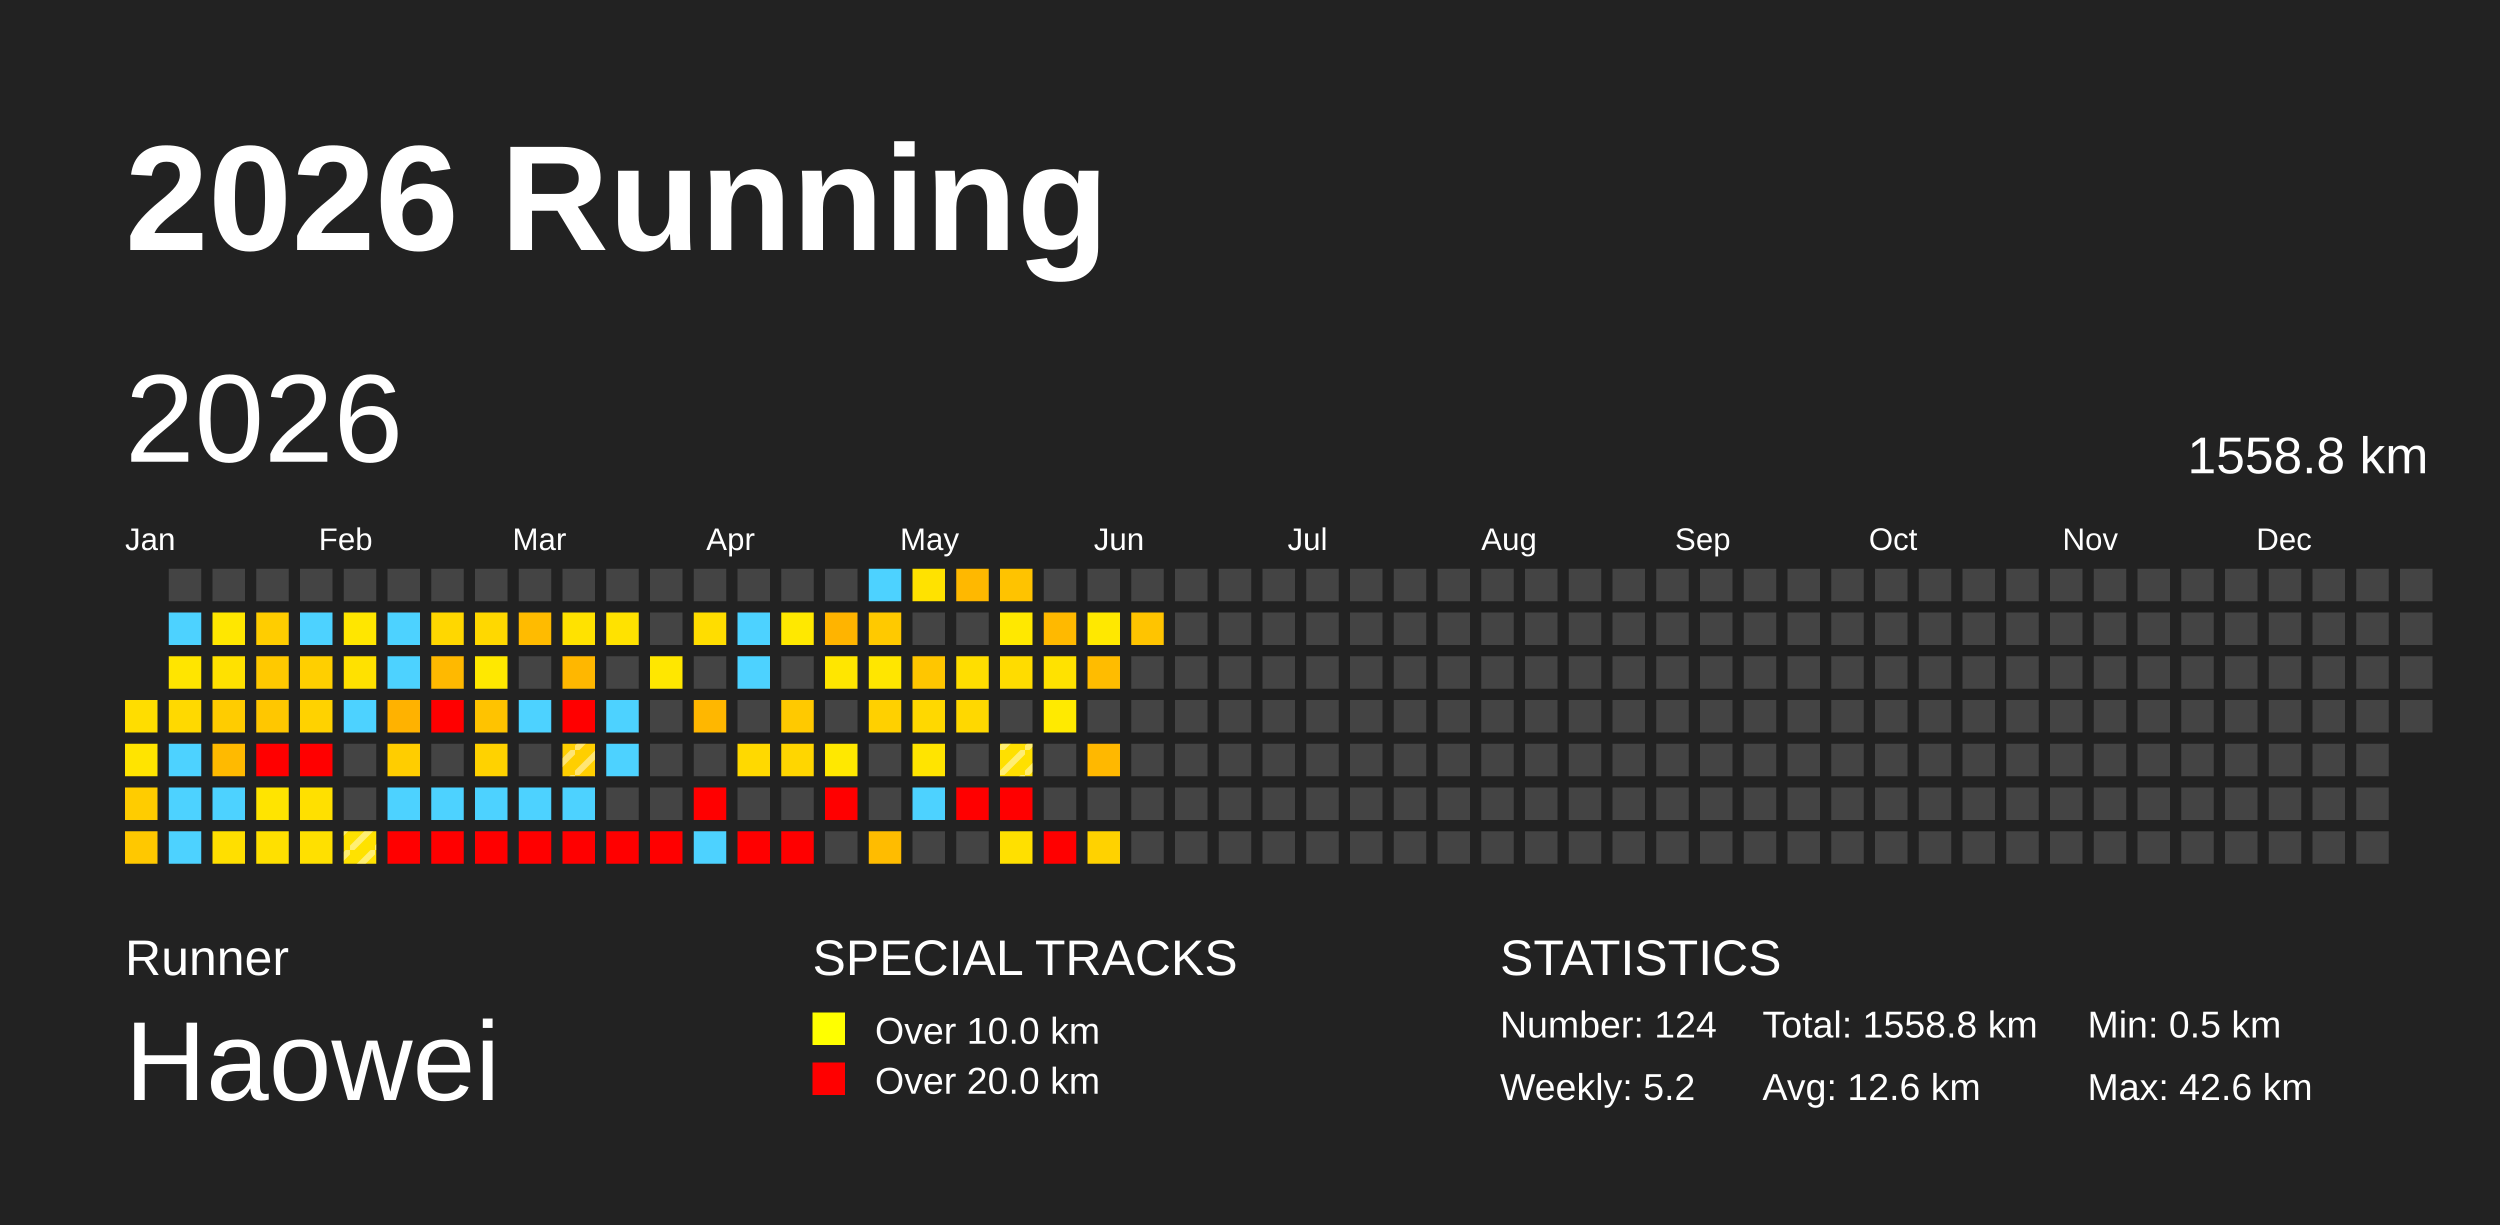
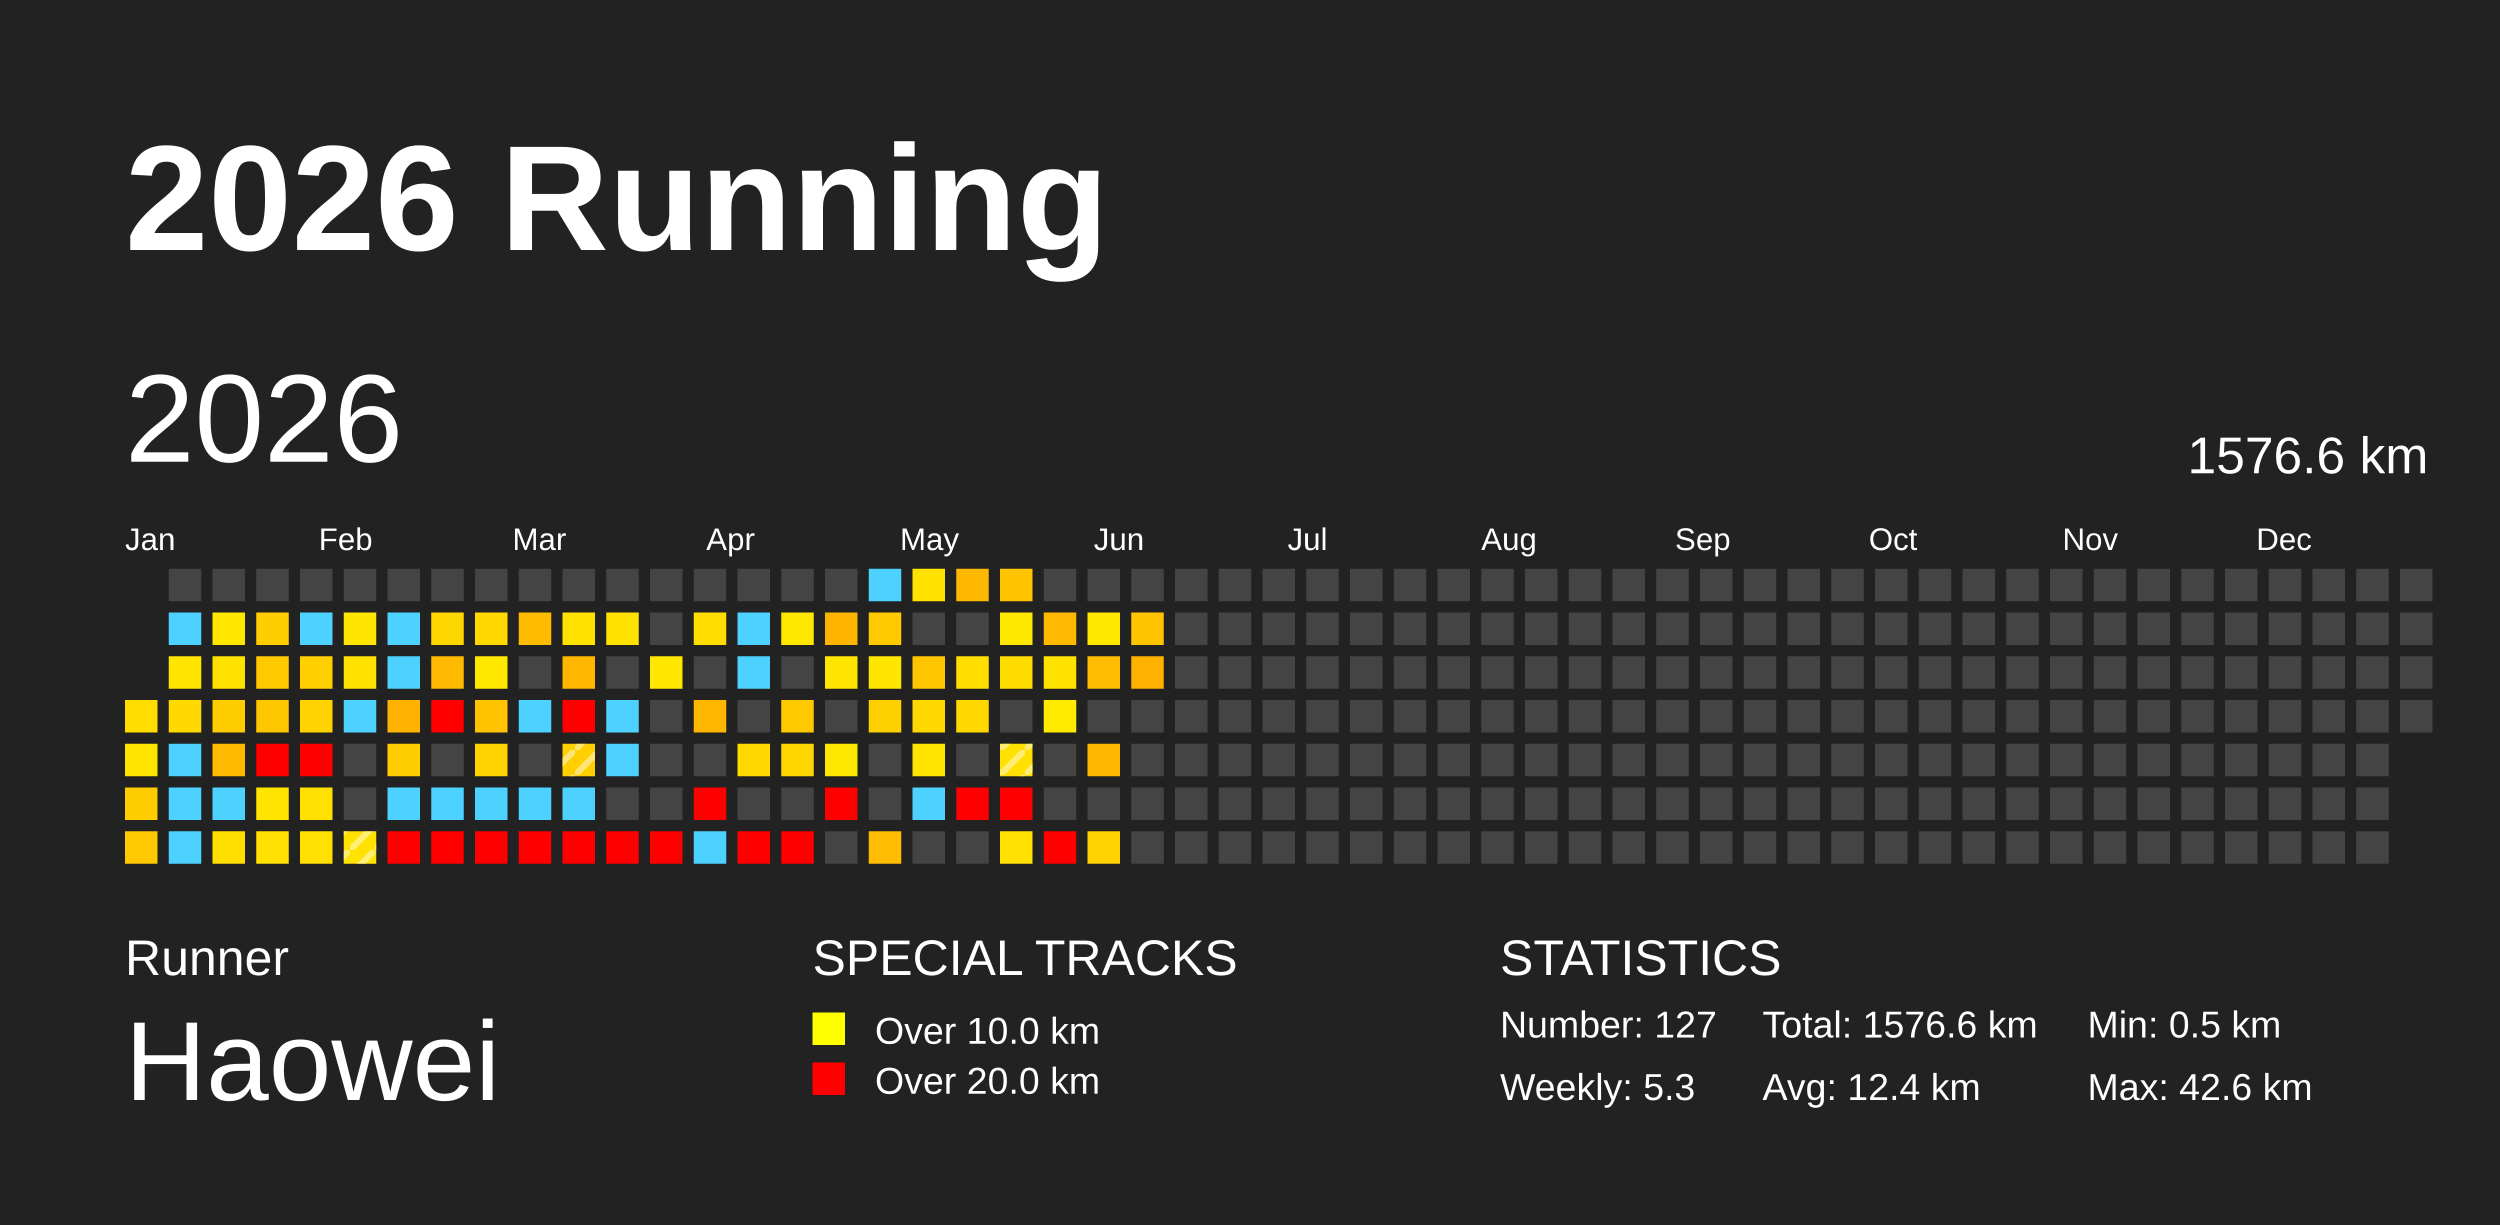
<svg xmlns="http://www.w3.org/2000/svg" baseProfile="full" height="98mm" version="1.1" viewBox="0,0,200,98" width="200mm">
  <defs>
    <pattern height="2" id="indoor-stripe" patternUnits="userSpaceOnUse" width="2">
      <line stroke="white" stroke-opacity="0.45" stroke-width="0.5" x1="0" x2="2" y1="2" y2="0" />
    </pattern>
  </defs>
  <rect fill="#222222" height="98" width="200" x="0" y="0" />
  <text fill="#FFFFFF" style="font-size:12px; font-family:Arial; font-weight:bold;" x="10" y="20">2026 Running</text>
  <text fill="#FFFFFF" style="font-size:4px; font-family:Arial" x="10" y="78">Runner</text>
  <text fill="#FFFFFF" style="font-size:9px; font-family:Arial" x="10" y="88">Haowei</text>
  <text fill="#FFFFFF" style="font-size:4px; font-family:Arial" x="65" y="78">SPECIAL TRACKS</text>
  <rect fill="yellow" height="2.6" width="2.6" x="65" y="81" />
  <text fill="#FFFFFF" style="font-size:3px; font-family:Arial" x="70" y="83.5">Over 10.0 km</text>
  <rect fill="red" height="2.6" width="2.6" x="65" y="85" />
  <text fill="#FFFFFF" style="font-size:3px; font-family:Arial" x="70" y="87.5">Over 20.0 km</text>
  <text fill="#FFFFFF" style="font-size:4px; font-family:Arial" x="120" y="78">STATISTICS</text>
-   <text fill="#FFFFFF" style="font-size:3px; font-family:Arial" x="120" y="83">Number: 124</text>
-   <text fill="#FFFFFF" style="font-size:3px; font-family:Arial" x="120" y="88">Weekly: 5.2</text>
-   <text fill="#FFFFFF" style="font-size:3px; font-family:Arial" x="141" y="83">Total: 1558.8 km</text>
-   <text fill="#FFFFFF" style="font-size:3px; font-family:Arial" x="141" y="88">Avg: 12.6 km</text>
+   <text fill="#FFFFFF" style="font-size:3px; font-family:Arial" x="120" y="83">Number: 127</text>
+   <text fill="#FFFFFF" style="font-size:3px; font-family:Arial" x="120" y="88">Weekly: 5.3</text>
+   <text fill="#FFFFFF" style="font-size:3px; font-family:Arial" x="141" y="83">Total: 1576.6 km</text>
+   <text fill="#FFFFFF" style="font-size:3px; font-family:Arial" x="141" y="88">Avg: 12.4 km</text>
  <text fill="#FFFFFF" style="font-size:3px; font-family:Arial" x="167" y="83">Min: 0.5 km</text>
  <text fill="#FFFFFF" style="font-size:3px; font-family:Arial" x="167" y="88">Max: 42.6 km</text>
  <text dominant-baseline="hanging" fill="#FFFFFF" style="font-size:10.0px; font-family:Arial;" x="10" y="30">2026</text>
-   <text dominant-baseline="hanging" fill="#FFFFFF" style="font-size:4.125px; font-family:Arial;" x="175" y="35">1558.8 km</text>
+   <text dominant-baseline="hanging" fill="#FFFFFF" style="font-size:4.125px; font-family:Arial;" x="175" y="35">1576.6 km</text>
  <text fill="#FFFFFF" style="font-size:2.5px; font-family:Arial" x="10.0" y="44">Jan</text>
  <text fill="#FFFFFF" style="font-size:2.5px; font-family:Arial" x="25.5" y="44">Feb</text>
  <text fill="#FFFFFF" style="font-size:2.5px; font-family:Arial" x="41.0" y="44">Mar</text>
  <text fill="#FFFFFF" style="font-size:2.5px; font-family:Arial" x="56.5" y="44">Apr</text>
  <text fill="#FFFFFF" style="font-size:2.5px; font-family:Arial" x="72.0" y="44">May</text>
  <text fill="#FFFFFF" style="font-size:2.5px; font-family:Arial" x="87.5" y="44">Jun</text>
  <text fill="#FFFFFF" style="font-size:2.5px; font-family:Arial" x="103.0" y="44">Jul</text>
  <text fill="#FFFFFF" style="font-size:2.5px; font-family:Arial" x="118.5" y="44">Aug</text>
  <text fill="#FFFFFF" style="font-size:2.5px; font-family:Arial" x="134.0" y="44">Sep</text>
  <text fill="#FFFFFF" style="font-size:2.5px; font-family:Arial" x="149.5" y="44">Oct</text>
  <text fill="#FFFFFF" style="font-size:2.5px; font-family:Arial" x="165.0" y="44">Nov</text>
  <text fill="#FFFFFF" style="font-size:2.5px; font-family:Arial" x="180.5" y="44">Dec</text>
  <rect fill="#ffdd00" height="2.6" width="2.6" x="10.0" y="56.0" />
  <rect fill="#ffe400" height="2.6" width="2.6" x="10.0" y="59.5" />
  <rect fill="#ffcc00" height="2.6" width="2.6" x="10.0" y="63.0" />
  <rect fill="#ffc800" height="2.6" width="2.6" x="10.0" y="66.5" />
  <rect fill="#444444" height="2.6" width="2.6" x="13.5" y="45.5" />
  <rect fill="#4dd2ff" height="2.6" width="2.6" x="13.5" y="49.0" />
  <rect fill="#ffe500" height="2.6" width="2.6" x="13.5" y="52.5" />
  <rect fill="#ffd900" height="2.6" width="2.6" x="13.5" y="56.0" />
  <rect fill="#4dd2ff" height="2.6" width="2.6" x="13.5" y="59.5" />
  <rect fill="#4dd2ff" height="2.6" width="2.6" x="13.5" y="63.0" />
  <rect fill="#4dd2ff" height="2.6" width="2.6" x="13.5" y="66.5" />
  <rect fill="#444444" height="2.6" width="2.6" x="17.0" y="45.5" />
  <rect fill="#ffe700" height="2.6" width="2.6" x="17.0" y="49.0" />
  <rect fill="#ffe100" height="2.6" width="2.6" x="17.0" y="52.5" />
  <rect fill="#ffcc00" height="2.6" width="2.6" x="17.0" y="56.0" />
  <rect fill="#ffba00" height="2.6" width="2.6" x="17.0" y="59.5" />
  <rect fill="#4dd2ff" height="2.6" width="2.6" x="17.0" y="63.0" />
  <rect fill="#ffdf00" height="2.6" width="2.6" x="17.0" y="66.5" />
  <rect fill="#444444" height="2.6" width="2.6" x="20.5" y="45.5" />
  <rect fill="#ffcd00" height="2.6" width="2.6" x="20.5" y="49.0" />
  <rect fill="#ffc900" height="2.6" width="2.6" x="20.5" y="52.5" />
  <rect fill="#ffc700" height="2.6" width="2.6" x="20.5" y="56.0" />
  <rect fill="red" height="2.6" width="2.6" x="20.5" y="59.5" />
  <rect fill="#ffe400" height="2.6" width="2.6" x="20.5" y="63.0" />
  <rect fill="#ffe000" height="2.6" width="2.6" x="20.5" y="66.5" />
  <rect fill="#444444" height="2.6" width="2.6" x="24.0" y="45.5" />
  <rect fill="#4dd2ff" height="2.6" width="2.6" x="24.0" y="49.0" />
  <rect fill="#ffcf00" height="2.6" width="2.6" x="24.0" y="52.5" />
  <rect fill="#ffd200" height="2.6" width="2.6" x="24.0" y="56.0" />
  <rect fill="red" height="2.6" width="2.6" x="24.0" y="59.5" />
  <rect fill="#ffe000" height="2.6" width="2.6" x="24.0" y="63.0" />
  <rect fill="#ffe000" height="2.6" width="2.6" x="24.0" y="66.5" />
  <rect fill="#444444" height="2.6" width="2.6" x="27.5" y="45.5" />
  <rect fill="#ffe600" height="2.6" width="2.6" x="27.5" y="49.0" />
  <rect fill="#ffe100" height="2.6" width="2.6" x="27.5" y="52.5" />
  <rect fill="#4dd2ff" height="2.6" width="2.6" x="27.5" y="56.0" />
  <rect fill="#444444" height="2.6" width="2.6" x="27.5" y="59.5" />
  <rect fill="#444444" height="2.6" width="2.6" x="27.5" y="63.0" />
  <rect fill="#ffe200" height="2.6" width="2.6" x="27.5" y="66.5" />
  <rect fill="url(#indoor-stripe)" height="2.6" style="pointer-events: none;" width="2.6" x="27.5" y="66.5" />
  <rect fill="#444444" height="2.6" width="2.6" x="31.0" y="45.5" />
  <rect fill="#4dd2ff" height="2.6" width="2.6" x="31.0" y="49.0" />
  <rect fill="#4dd2ff" height="2.6" width="2.6" x="31.0" y="52.5" />
  <rect fill="#ffb200" height="2.6" width="2.6" x="31.0" y="56.0" />
  <rect fill="#ffcd00" height="2.6" width="2.6" x="31.0" y="59.5" />
  <rect fill="#4dd2ff" height="2.6" width="2.6" x="31.0" y="63.0" />
  <rect fill="red" height="2.6" width="2.6" x="31.0" y="66.5" />
  <rect fill="#444444" height="2.6" width="2.6" x="34.5" y="45.5" />
  <rect fill="#ffd700" height="2.6" width="2.6" x="34.5" y="49.0" />
  <rect fill="#ffb900" height="2.6" width="2.6" x="34.5" y="52.5" />
  <rect fill="red" height="2.6" width="2.6" x="34.5" y="56.0" />
  <rect fill="#444444" height="2.6" width="2.6" x="34.5" y="59.5" />
  <rect fill="#4dd2ff" height="2.6" width="2.6" x="34.5" y="63.0" />
  <rect fill="red" height="2.6" width="2.6" x="34.5" y="66.5" />
  <rect fill="#444444" height="2.6" width="2.6" x="38.0" y="45.5" />
  <rect fill="#ffd800" height="2.6" width="2.6" x="38.0" y="49.0" />
  <rect fill="#ffe800" height="2.6" width="2.6" x="38.0" y="52.5" />
  <rect fill="#ffc300" height="2.6" width="2.6" x="38.0" y="56.0" />
  <rect fill="#ffd200" height="2.6" width="2.6" x="38.0" y="59.5" />
  <rect fill="#4dd2ff" height="2.6" width="2.6" x="38.0" y="63.0" />
  <rect fill="red" height="2.6" width="2.6" x="38.0" y="66.5" />
  <rect fill="#444444" height="2.6" width="2.6" x="41.5" y="45.5" />
  <rect fill="#ffbb00" height="2.6" width="2.6" x="41.5" y="49.0" />
  <rect fill="#444444" height="2.6" width="2.6" x="41.5" y="52.5" />
  <rect fill="#4dd2ff" height="2.6" width="2.6" x="41.5" y="56.0" />
  <rect fill="#444444" height="2.6" width="2.6" x="41.5" y="59.5" />
  <rect fill="#4dd2ff" height="2.6" width="2.6" x="41.5" y="63.0" />
  <rect fill="red" height="2.6" width="2.6" x="41.5" y="66.5" />
  <rect fill="#444444" height="2.6" width="2.6" x="45.0" y="45.5" />
  <rect fill="#ffe200" height="2.6" width="2.6" x="45.0" y="49.0" />
  <rect fill="#ffb700" height="2.6" width="2.6" x="45.0" y="52.5" />
  <rect fill="red" height="2.6" width="2.6" x="45.0" y="56.0" />
  <rect fill="#ffcf00" height="2.6" width="2.6" x="45.0" y="59.5" />
  <rect fill="url(#indoor-stripe)" height="2.6" style="pointer-events: none;" width="2.6" x="45.0" y="59.5" />
  <rect fill="#4dd2ff" height="2.6" width="2.6" x="45.0" y="63.0" />
  <rect fill="red" height="2.6" width="2.6" x="45.0" y="66.5" />
  <rect fill="#444444" height="2.6" width="2.6" x="48.5" y="45.5" />
  <rect fill="#ffe200" height="2.6" width="2.6" x="48.5" y="49.0" />
  <rect fill="#444444" height="2.6" width="2.6" x="48.5" y="52.5" />
  <rect fill="#4dd2ff" height="2.6" width="2.6" x="48.5" y="56.0" />
  <rect fill="#4dd2ff" height="2.6" width="2.6" x="48.5" y="59.5" />
  <rect fill="#444444" height="2.6" width="2.6" x="48.5" y="63.0" />
  <rect fill="red" height="2.6" width="2.6" x="48.5" y="66.5" />
  <rect fill="#444444" height="2.6" width="2.6" x="52.0" y="45.5" />
  <rect fill="#444444" height="2.6" width="2.6" x="52.0" y="49.0" />
  <rect fill="#ffe700" height="2.6" width="2.6" x="52.0" y="52.5" />
  <rect fill="#444444" height="2.6" width="2.6" x="52.0" y="56.0" />
  <rect fill="#444444" height="2.6" width="2.6" x="52.0" y="59.5" />
  <rect fill="#444444" height="2.6" width="2.6" x="52.0" y="63.0" />
  <rect fill="red" height="2.6" width="2.6" x="52.0" y="66.5" />
  <rect fill="#444444" height="2.6" width="2.6" x="55.5" y="45.5" />
  <rect fill="#ffdd00" height="2.6" width="2.6" x="55.5" y="49.0" />
  <rect fill="#444444" height="2.6" width="2.6" x="55.5" y="52.5" />
  <rect fill="#ffb700" height="2.6" width="2.6" x="55.5" y="56.0" />
  <rect fill="#444444" height="2.6" width="2.6" x="55.5" y="59.5" />
  <rect fill="red" height="2.6" width="2.6" x="55.5" y="63.0" />
  <rect fill="#4dd2ff" height="2.6" width="2.6" x="55.5" y="66.5" />
  <rect fill="#444444" height="2.6" width="2.6" x="59.0" y="45.5" />
  <rect fill="#4dd2ff" height="2.6" width="2.6" x="59.0" y="49.0" />
  <rect fill="#4dd2ff" height="2.6" width="2.6" x="59.0" y="52.5" />
  <rect fill="#444444" height="2.6" width="2.6" x="59.0" y="56.0" />
  <rect fill="#ffd900" height="2.6" width="2.6" x="59.0" y="59.5" />
  <rect fill="#444444" height="2.6" width="2.6" x="59.0" y="63.0" />
  <rect fill="red" height="2.6" width="2.6" x="59.0" y="66.5" />
  <rect fill="#444444" height="2.6" width="2.6" x="62.5" y="45.5" />
  <rect fill="#ffe800" height="2.6" width="2.6" x="62.5" y="49.0" />
  <rect fill="#444444" height="2.6" width="2.6" x="62.5" y="52.5" />
  <rect fill="#ffc900" height="2.6" width="2.6" x="62.5" y="56.0" />
  <rect fill="#ffd600" height="2.6" width="2.6" x="62.5" y="59.5" />
  <rect fill="#444444" height="2.6" width="2.6" x="62.5" y="63.0" />
  <rect fill="red" height="2.6" width="2.6" x="62.5" y="66.5" />
  <rect fill="#444444" height="2.6" width="2.6" x="66.0" y="45.5" />
  <rect fill="#ffb400" height="2.6" width="2.6" x="66.0" y="49.0" />
  <rect fill="#ffe600" height="2.6" width="2.6" x="66.0" y="52.5" />
  <rect fill="#444444" height="2.6" width="2.6" x="66.0" y="56.0" />
  <rect fill="#ffe800" height="2.6" width="2.6" x="66.0" y="59.5" />
  <rect fill="red" height="2.6" width="2.6" x="66.0" y="63.0" />
  <rect fill="#444444" height="2.6" width="2.6" x="66.0" y="66.5" />
  <rect fill="#4dd2ff" height="2.6" width="2.6" x="69.5" y="45.5" />
  <rect fill="#ffc900" height="2.6" width="2.6" x="69.5" y="49.0" />
  <rect fill="#ffe600" height="2.6" width="2.6" x="69.5" y="52.5" />
  <rect fill="#ffd000" height="2.6" width="2.6" x="69.5" y="56.0" />
  <rect fill="#444444" height="2.6" width="2.6" x="69.5" y="59.5" />
  <rect fill="#444444" height="2.6" width="2.6" x="69.5" y="63.0" />
  <rect fill="#ffbc00" height="2.6" width="2.6" x="69.5" y="66.5" />
  <rect fill="#ffe200" height="2.6" width="2.6" x="73.0" y="45.5" />
  <rect fill="#444444" height="2.6" width="2.6" x="73.0" y="49.0" />
  <rect fill="#ffc600" height="2.6" width="2.6" x="73.0" y="52.5" />
  <rect fill="#ffd800" height="2.6" width="2.6" x="73.0" y="56.0" />
  <rect fill="#ffe400" height="2.6" width="2.6" x="73.0" y="59.5" />
  <rect fill="#4dd2ff" height="2.6" width="2.6" x="73.0" y="63.0" />
  <rect fill="#444444" height="2.6" width="2.6" x="73.0" y="66.5" />
  <rect fill="#ffb800" height="2.6" width="2.6" x="76.5" y="45.5" />
  <rect fill="#444444" height="2.6" width="2.6" x="76.5" y="49.0" />
  <rect fill="#ffde00" height="2.6" width="2.6" x="76.5" y="52.5" />
  <rect fill="#ffd800" height="2.6" width="2.6" x="76.5" y="56.0" />
  <rect fill="#444444" height="2.6" width="2.6" x="76.5" y="59.5" />
  <rect fill="red" height="2.6" width="2.6" x="76.5" y="63.0" />
  <rect fill="#444444" height="2.6" width="2.6" x="76.5" y="66.5" />
  <rect fill="#ffc300" height="2.6" width="2.6" x="80.0" y="45.5" />
  <rect fill="#ffe800" height="2.6" width="2.6" x="80.0" y="49.0" />
  <rect fill="#ffdc00" height="2.6" width="2.6" x="80.0" y="52.5" />
  <rect fill="#444444" height="2.6" width="2.6" x="80.0" y="56.0" />
  <rect fill="#ffe000" height="2.6" width="2.6" x="80.0" y="59.5" />
  <rect fill="url(#indoor-stripe)" height="2.6" style="pointer-events: none;" width="2.6" x="80.0" y="59.5" />
  <rect fill="red" height="2.6" width="2.6" x="80.0" y="63.0" />
  <rect fill="#ffe000" height="2.6" width="2.6" x="80.0" y="66.5" />
  <rect fill="#444444" height="2.6" width="2.6" x="83.5" y="45.5" />
  <rect fill="#ffb900" height="2.6" width="2.6" x="83.5" y="49.0" />
  <rect fill="#ffe200" height="2.6" width="2.6" x="83.5" y="52.5" />
  <rect fill="#ffea00" height="2.6" width="2.6" x="83.5" y="56.0" />
  <rect fill="#444444" height="2.6" width="2.6" x="83.5" y="59.5" />
  <rect fill="#444444" height="2.6" width="2.6" x="83.5" y="63.0" />
  <rect fill="red" height="2.6" width="2.6" x="83.5" y="66.5" />
  <rect fill="#444444" height="2.6" width="2.6" x="87.0" y="45.5" />
  <rect fill="#ffe800" height="2.6" width="2.6" x="87.0" y="49.0" />
  <rect fill="#ffbc00" height="2.6" width="2.6" x="87.0" y="52.5" />
  <rect fill="#444444" height="2.6" width="2.6" x="87.0" y="56.0" />
  <rect fill="#ffb800" height="2.6" width="2.6" x="87.0" y="59.5" />
  <rect fill="#444444" height="2.6" width="2.6" x="87.0" y="63.0" />
  <rect fill="#ffd200" height="2.6" width="2.6" x="87.0" y="66.5" />
  <rect fill="#444444" height="2.6" width="2.6" x="90.5" y="45.5" />
  <rect fill="#ffc400" height="2.6" width="2.6" x="90.5" y="49.0" />
-   <rect fill="#444444" height="2.6" width="2.6" x="90.5" y="52.5" />
+   <rect fill="#ffb100" height="2.6" width="2.6" x="90.5" y="52.5" />
  <rect fill="#444444" height="2.6" width="2.6" x="90.5" y="56.0" />
  <rect fill="#444444" height="2.6" width="2.6" x="90.5" y="59.5" />
  <rect fill="#444444" height="2.6" width="2.6" x="90.5" y="63.0" />
  <rect fill="#444444" height="2.6" width="2.6" x="90.5" y="66.5" />
  <rect fill="#444444" height="2.6" width="2.6" x="94.0" y="45.5" />
  <rect fill="#444444" height="2.6" width="2.6" x="94.0" y="49.0" />
  <rect fill="#444444" height="2.6" width="2.6" x="94.0" y="52.5" />
  <rect fill="#444444" height="2.6" width="2.6" x="94.0" y="56.0" />
  <rect fill="#444444" height="2.6" width="2.6" x="94.0" y="59.5" />
  <rect fill="#444444" height="2.6" width="2.6" x="94.0" y="63.0" />
  <rect fill="#444444" height="2.6" width="2.6" x="94.0" y="66.5" />
  <rect fill="#444444" height="2.6" width="2.6" x="97.5" y="45.5" />
  <rect fill="#444444" height="2.6" width="2.6" x="97.5" y="49.0" />
  <rect fill="#444444" height="2.6" width="2.6" x="97.5" y="52.5" />
  <rect fill="#444444" height="2.6" width="2.6" x="97.5" y="56.0" />
  <rect fill="#444444" height="2.6" width="2.6" x="97.5" y="59.5" />
  <rect fill="#444444" height="2.6" width="2.6" x="97.5" y="63.0" />
  <rect fill="#444444" height="2.6" width="2.6" x="97.5" y="66.5" />
  <rect fill="#444444" height="2.6" width="2.6" x="101.0" y="45.5" />
  <rect fill="#444444" height="2.6" width="2.6" x="101.0" y="49.0" />
  <rect fill="#444444" height="2.6" width="2.6" x="101.0" y="52.5" />
  <rect fill="#444444" height="2.6" width="2.6" x="101.0" y="56.0" />
  <rect fill="#444444" height="2.6" width="2.6" x="101.0" y="59.5" />
  <rect fill="#444444" height="2.6" width="2.6" x="101.0" y="63.0" />
  <rect fill="#444444" height="2.6" width="2.6" x="101.0" y="66.5" />
  <rect fill="#444444" height="2.6" width="2.6" x="104.5" y="45.5" />
  <rect fill="#444444" height="2.6" width="2.6" x="104.5" y="49.0" />
  <rect fill="#444444" height="2.6" width="2.6" x="104.5" y="52.5" />
  <rect fill="#444444" height="2.6" width="2.6" x="104.5" y="56.0" />
  <rect fill="#444444" height="2.6" width="2.6" x="104.5" y="59.5" />
  <rect fill="#444444" height="2.6" width="2.6" x="104.5" y="63.0" />
  <rect fill="#444444" height="2.6" width="2.6" x="104.5" y="66.5" />
  <rect fill="#444444" height="2.6" width="2.6" x="108.0" y="45.5" />
  <rect fill="#444444" height="2.6" width="2.6" x="108.0" y="49.0" />
  <rect fill="#444444" height="2.6" width="2.6" x="108.0" y="52.5" />
  <rect fill="#444444" height="2.6" width="2.6" x="108.0" y="56.0" />
  <rect fill="#444444" height="2.6" width="2.6" x="108.0" y="59.5" />
  <rect fill="#444444" height="2.6" width="2.6" x="108.0" y="63.0" />
  <rect fill="#444444" height="2.6" width="2.6" x="108.0" y="66.5" />
  <rect fill="#444444" height="2.6" width="2.6" x="111.5" y="45.5" />
  <rect fill="#444444" height="2.6" width="2.6" x="111.5" y="49.0" />
  <rect fill="#444444" height="2.6" width="2.6" x="111.5" y="52.5" />
  <rect fill="#444444" height="2.6" width="2.6" x="111.5" y="56.0" />
  <rect fill="#444444" height="2.6" width="2.6" x="111.5" y="59.5" />
  <rect fill="#444444" height="2.6" width="2.6" x="111.5" y="63.0" />
  <rect fill="#444444" height="2.6" width="2.6" x="111.5" y="66.5" />
  <rect fill="#444444" height="2.6" width="2.6" x="115.0" y="45.5" />
  <rect fill="#444444" height="2.6" width="2.6" x="115.0" y="49.0" />
  <rect fill="#444444" height="2.6" width="2.6" x="115.0" y="52.5" />
  <rect fill="#444444" height="2.6" width="2.6" x="115.0" y="56.0" />
  <rect fill="#444444" height="2.6" width="2.6" x="115.0" y="59.5" />
  <rect fill="#444444" height="2.6" width="2.6" x="115.0" y="63.0" />
  <rect fill="#444444" height="2.6" width="2.6" x="115.0" y="66.5" />
  <rect fill="#444444" height="2.6" width="2.6" x="118.5" y="45.5" />
  <rect fill="#444444" height="2.6" width="2.6" x="118.5" y="49.0" />
  <rect fill="#444444" height="2.6" width="2.6" x="118.5" y="52.5" />
  <rect fill="#444444" height="2.6" width="2.6" x="118.5" y="56.0" />
  <rect fill="#444444" height="2.6" width="2.6" x="118.5" y="59.5" />
  <rect fill="#444444" height="2.6" width="2.6" x="118.5" y="63.0" />
  <rect fill="#444444" height="2.6" width="2.6" x="118.5" y="66.5" />
  <rect fill="#444444" height="2.6" width="2.6" x="122.0" y="45.5" />
  <rect fill="#444444" height="2.6" width="2.6" x="122.0" y="49.0" />
  <rect fill="#444444" height="2.6" width="2.6" x="122.0" y="52.5" />
  <rect fill="#444444" height="2.6" width="2.6" x="122.0" y="56.0" />
  <rect fill="#444444" height="2.6" width="2.6" x="122.0" y="59.5" />
  <rect fill="#444444" height="2.6" width="2.6" x="122.0" y="63.0" />
  <rect fill="#444444" height="2.6" width="2.6" x="122.0" y="66.5" />
  <rect fill="#444444" height="2.6" width="2.6" x="125.5" y="45.5" />
  <rect fill="#444444" height="2.6" width="2.6" x="125.5" y="49.0" />
  <rect fill="#444444" height="2.6" width="2.6" x="125.5" y="52.5" />
  <rect fill="#444444" height="2.6" width="2.6" x="125.5" y="56.0" />
  <rect fill="#444444" height="2.6" width="2.6" x="125.5" y="59.5" />
  <rect fill="#444444" height="2.6" width="2.6" x="125.5" y="63.0" />
  <rect fill="#444444" height="2.6" width="2.6" x="125.5" y="66.5" />
  <rect fill="#444444" height="2.6" width="2.6" x="129.0" y="45.5" />
  <rect fill="#444444" height="2.6" width="2.6" x="129.0" y="49.0" />
  <rect fill="#444444" height="2.6" width="2.6" x="129.0" y="52.5" />
  <rect fill="#444444" height="2.6" width="2.6" x="129.0" y="56.0" />
  <rect fill="#444444" height="2.6" width="2.6" x="129.0" y="59.5" />
  <rect fill="#444444" height="2.6" width="2.6" x="129.0" y="63.0" />
  <rect fill="#444444" height="2.6" width="2.6" x="129.0" y="66.5" />
  <rect fill="#444444" height="2.6" width="2.6" x="132.5" y="45.5" />
  <rect fill="#444444" height="2.6" width="2.6" x="132.5" y="49.0" />
  <rect fill="#444444" height="2.6" width="2.6" x="132.5" y="52.5" />
  <rect fill="#444444" height="2.6" width="2.6" x="132.5" y="56.0" />
  <rect fill="#444444" height="2.6" width="2.6" x="132.5" y="59.5" />
  <rect fill="#444444" height="2.6" width="2.6" x="132.5" y="63.0" />
  <rect fill="#444444" height="2.6" width="2.6" x="132.5" y="66.5" />
  <rect fill="#444444" height="2.6" width="2.6" x="136.0" y="45.5" />
  <rect fill="#444444" height="2.6" width="2.6" x="136.0" y="49.0" />
  <rect fill="#444444" height="2.6" width="2.6" x="136.0" y="52.5" />
  <rect fill="#444444" height="2.6" width="2.6" x="136.0" y="56.0" />
  <rect fill="#444444" height="2.6" width="2.6" x="136.0" y="59.5" />
  <rect fill="#444444" height="2.6" width="2.6" x="136.0" y="63.0" />
  <rect fill="#444444" height="2.6" width="2.6" x="136.0" y="66.5" />
  <rect fill="#444444" height="2.6" width="2.6" x="139.5" y="45.5" />
  <rect fill="#444444" height="2.6" width="2.6" x="139.5" y="49.0" />
  <rect fill="#444444" height="2.6" width="2.6" x="139.5" y="52.5" />
  <rect fill="#444444" height="2.6" width="2.6" x="139.5" y="56.0" />
  <rect fill="#444444" height="2.6" width="2.6" x="139.5" y="59.5" />
  <rect fill="#444444" height="2.6" width="2.6" x="139.5" y="63.0" />
  <rect fill="#444444" height="2.6" width="2.6" x="139.5" y="66.5" />
  <rect fill="#444444" height="2.6" width="2.6" x="143.0" y="45.5" />
  <rect fill="#444444" height="2.6" width="2.6" x="143.0" y="49.0" />
  <rect fill="#444444" height="2.6" width="2.6" x="143.0" y="52.5" />
  <rect fill="#444444" height="2.6" width="2.6" x="143.0" y="56.0" />
  <rect fill="#444444" height="2.6" width="2.6" x="143.0" y="59.5" />
  <rect fill="#444444" height="2.6" width="2.6" x="143.0" y="63.0" />
  <rect fill="#444444" height="2.6" width="2.6" x="143.0" y="66.5" />
  <rect fill="#444444" height="2.6" width="2.6" x="146.5" y="45.5" />
  <rect fill="#444444" height="2.6" width="2.6" x="146.5" y="49.0" />
  <rect fill="#444444" height="2.6" width="2.6" x="146.5" y="52.5" />
  <rect fill="#444444" height="2.6" width="2.6" x="146.5" y="56.0" />
  <rect fill="#444444" height="2.6" width="2.6" x="146.5" y="59.5" />
  <rect fill="#444444" height="2.6" width="2.6" x="146.5" y="63.0" />
  <rect fill="#444444" height="2.6" width="2.6" x="146.5" y="66.5" />
  <rect fill="#444444" height="2.6" width="2.6" x="150.0" y="45.5" />
  <rect fill="#444444" height="2.6" width="2.6" x="150.0" y="49.0" />
  <rect fill="#444444" height="2.6" width="2.6" x="150.0" y="52.5" />
  <rect fill="#444444" height="2.6" width="2.6" x="150.0" y="56.0" />
  <rect fill="#444444" height="2.6" width="2.6" x="150.0" y="59.5" />
  <rect fill="#444444" height="2.6" width="2.6" x="150.0" y="63.0" />
  <rect fill="#444444" height="2.6" width="2.6" x="150.0" y="66.5" />
  <rect fill="#444444" height="2.6" width="2.6" x="153.5" y="45.5" />
  <rect fill="#444444" height="2.6" width="2.6" x="153.5" y="49.0" />
  <rect fill="#444444" height="2.6" width="2.6" x="153.5" y="52.5" />
  <rect fill="#444444" height="2.6" width="2.6" x="153.5" y="56.0" />
  <rect fill="#444444" height="2.6" width="2.6" x="153.5" y="59.5" />
  <rect fill="#444444" height="2.6" width="2.6" x="153.5" y="63.0" />
  <rect fill="#444444" height="2.6" width="2.6" x="153.5" y="66.5" />
  <rect fill="#444444" height="2.6" width="2.6" x="157.0" y="45.5" />
  <rect fill="#444444" height="2.6" width="2.6" x="157.0" y="49.0" />
  <rect fill="#444444" height="2.6" width="2.6" x="157.0" y="52.5" />
  <rect fill="#444444" height="2.6" width="2.6" x="157.0" y="56.0" />
  <rect fill="#444444" height="2.6" width="2.6" x="157.0" y="59.5" />
  <rect fill="#444444" height="2.6" width="2.6" x="157.0" y="63.0" />
  <rect fill="#444444" height="2.6" width="2.6" x="157.0" y="66.5" />
  <rect fill="#444444" height="2.6" width="2.6" x="160.5" y="45.5" />
  <rect fill="#444444" height="2.6" width="2.6" x="160.5" y="49.0" />
  <rect fill="#444444" height="2.6" width="2.6" x="160.5" y="52.5" />
  <rect fill="#444444" height="2.6" width="2.6" x="160.5" y="56.0" />
  <rect fill="#444444" height="2.6" width="2.6" x="160.5" y="59.5" />
  <rect fill="#444444" height="2.6" width="2.6" x="160.5" y="63.0" />
  <rect fill="#444444" height="2.6" width="2.6" x="160.5" y="66.5" />
  <rect fill="#444444" height="2.6" width="2.6" x="164.0" y="45.5" />
  <rect fill="#444444" height="2.6" width="2.6" x="164.0" y="49.0" />
  <rect fill="#444444" height="2.6" width="2.6" x="164.0" y="52.5" />
  <rect fill="#444444" height="2.6" width="2.6" x="164.0" y="56.0" />
  <rect fill="#444444" height="2.6" width="2.6" x="164.0" y="59.5" />
  <rect fill="#444444" height="2.6" width="2.6" x="164.0" y="63.0" />
  <rect fill="#444444" height="2.6" width="2.6" x="164.0" y="66.5" />
  <rect fill="#444444" height="2.6" width="2.6" x="167.5" y="45.5" />
  <rect fill="#444444" height="2.6" width="2.6" x="167.5" y="49.0" />
  <rect fill="#444444" height="2.6" width="2.6" x="167.5" y="52.5" />
  <rect fill="#444444" height="2.6" width="2.6" x="167.5" y="56.0" />
  <rect fill="#444444" height="2.6" width="2.6" x="167.5" y="59.5" />
  <rect fill="#444444" height="2.6" width="2.6" x="167.5" y="63.0" />
  <rect fill="#444444" height="2.6" width="2.6" x="167.5" y="66.5" />
  <rect fill="#444444" height="2.6" width="2.6" x="171.0" y="45.5" />
  <rect fill="#444444" height="2.6" width="2.6" x="171.0" y="49.0" />
  <rect fill="#444444" height="2.6" width="2.6" x="171.0" y="52.5" />
  <rect fill="#444444" height="2.6" width="2.6" x="171.0" y="56.0" />
  <rect fill="#444444" height="2.6" width="2.6" x="171.0" y="59.5" />
  <rect fill="#444444" height="2.6" width="2.6" x="171.0" y="63.0" />
  <rect fill="#444444" height="2.6" width="2.6" x="171.0" y="66.5" />
  <rect fill="#444444" height="2.6" width="2.6" x="174.5" y="45.5" />
  <rect fill="#444444" height="2.6" width="2.6" x="174.5" y="49.0" />
  <rect fill="#444444" height="2.6" width="2.6" x="174.5" y="52.5" />
  <rect fill="#444444" height="2.6" width="2.6" x="174.5" y="56.0" />
  <rect fill="#444444" height="2.6" width="2.6" x="174.5" y="59.5" />
  <rect fill="#444444" height="2.6" width="2.6" x="174.5" y="63.0" />
  <rect fill="#444444" height="2.6" width="2.6" x="174.5" y="66.5" />
  <rect fill="#444444" height="2.6" width="2.6" x="178.0" y="45.5" />
  <rect fill="#444444" height="2.6" width="2.6" x="178.0" y="49.0" />
  <rect fill="#444444" height="2.6" width="2.6" x="178.0" y="52.5" />
  <rect fill="#444444" height="2.6" width="2.6" x="178.0" y="56.0" />
  <rect fill="#444444" height="2.6" width="2.6" x="178.0" y="59.5" />
  <rect fill="#444444" height="2.6" width="2.6" x="178.0" y="63.0" />
  <rect fill="#444444" height="2.6" width="2.6" x="178.0" y="66.5" />
  <rect fill="#444444" height="2.6" width="2.6" x="181.5" y="45.5" />
  <rect fill="#444444" height="2.6" width="2.6" x="181.5" y="49.0" />
  <rect fill="#444444" height="2.6" width="2.6" x="181.5" y="52.5" />
  <rect fill="#444444" height="2.6" width="2.6" x="181.5" y="56.0" />
  <rect fill="#444444" height="2.6" width="2.6" x="181.5" y="59.5" />
  <rect fill="#444444" height="2.6" width="2.6" x="181.5" y="63.0" />
  <rect fill="#444444" height="2.6" width="2.6" x="181.5" y="66.5" />
  <rect fill="#444444" height="2.6" width="2.6" x="185.0" y="45.5" />
  <rect fill="#444444" height="2.6" width="2.6" x="185.0" y="49.0" />
  <rect fill="#444444" height="2.6" width="2.6" x="185.0" y="52.5" />
  <rect fill="#444444" height="2.6" width="2.6" x="185.0" y="56.0" />
  <rect fill="#444444" height="2.6" width="2.6" x="185.0" y="59.5" />
  <rect fill="#444444" height="2.6" width="2.6" x="185.0" y="63.0" />
  <rect fill="#444444" height="2.6" width="2.6" x="185.0" y="66.5" />
  <rect fill="#444444" height="2.6" width="2.6" x="188.5" y="45.5" />
  <rect fill="#444444" height="2.6" width="2.6" x="188.5" y="49.0" />
  <rect fill="#444444" height="2.6" width="2.6" x="188.5" y="52.5" />
  <rect fill="#444444" height="2.6" width="2.6" x="188.5" y="56.0" />
  <rect fill="#444444" height="2.6" width="2.6" x="188.5" y="59.5" />
  <rect fill="#444444" height="2.6" width="2.6" x="188.5" y="63.0" />
  <rect fill="#444444" height="2.6" width="2.6" x="188.5" y="66.5" />
  <rect fill="#444444" height="2.6" width="2.6" x="192.0" y="45.5" />
  <rect fill="#444444" height="2.6" width="2.6" x="192.0" y="49.0" />
  <rect fill="#444444" height="2.6" width="2.6" x="192.0" y="52.5" />
  <rect fill="#444444" height="2.6" width="2.6" x="192.0" y="56.0" />
</svg>
